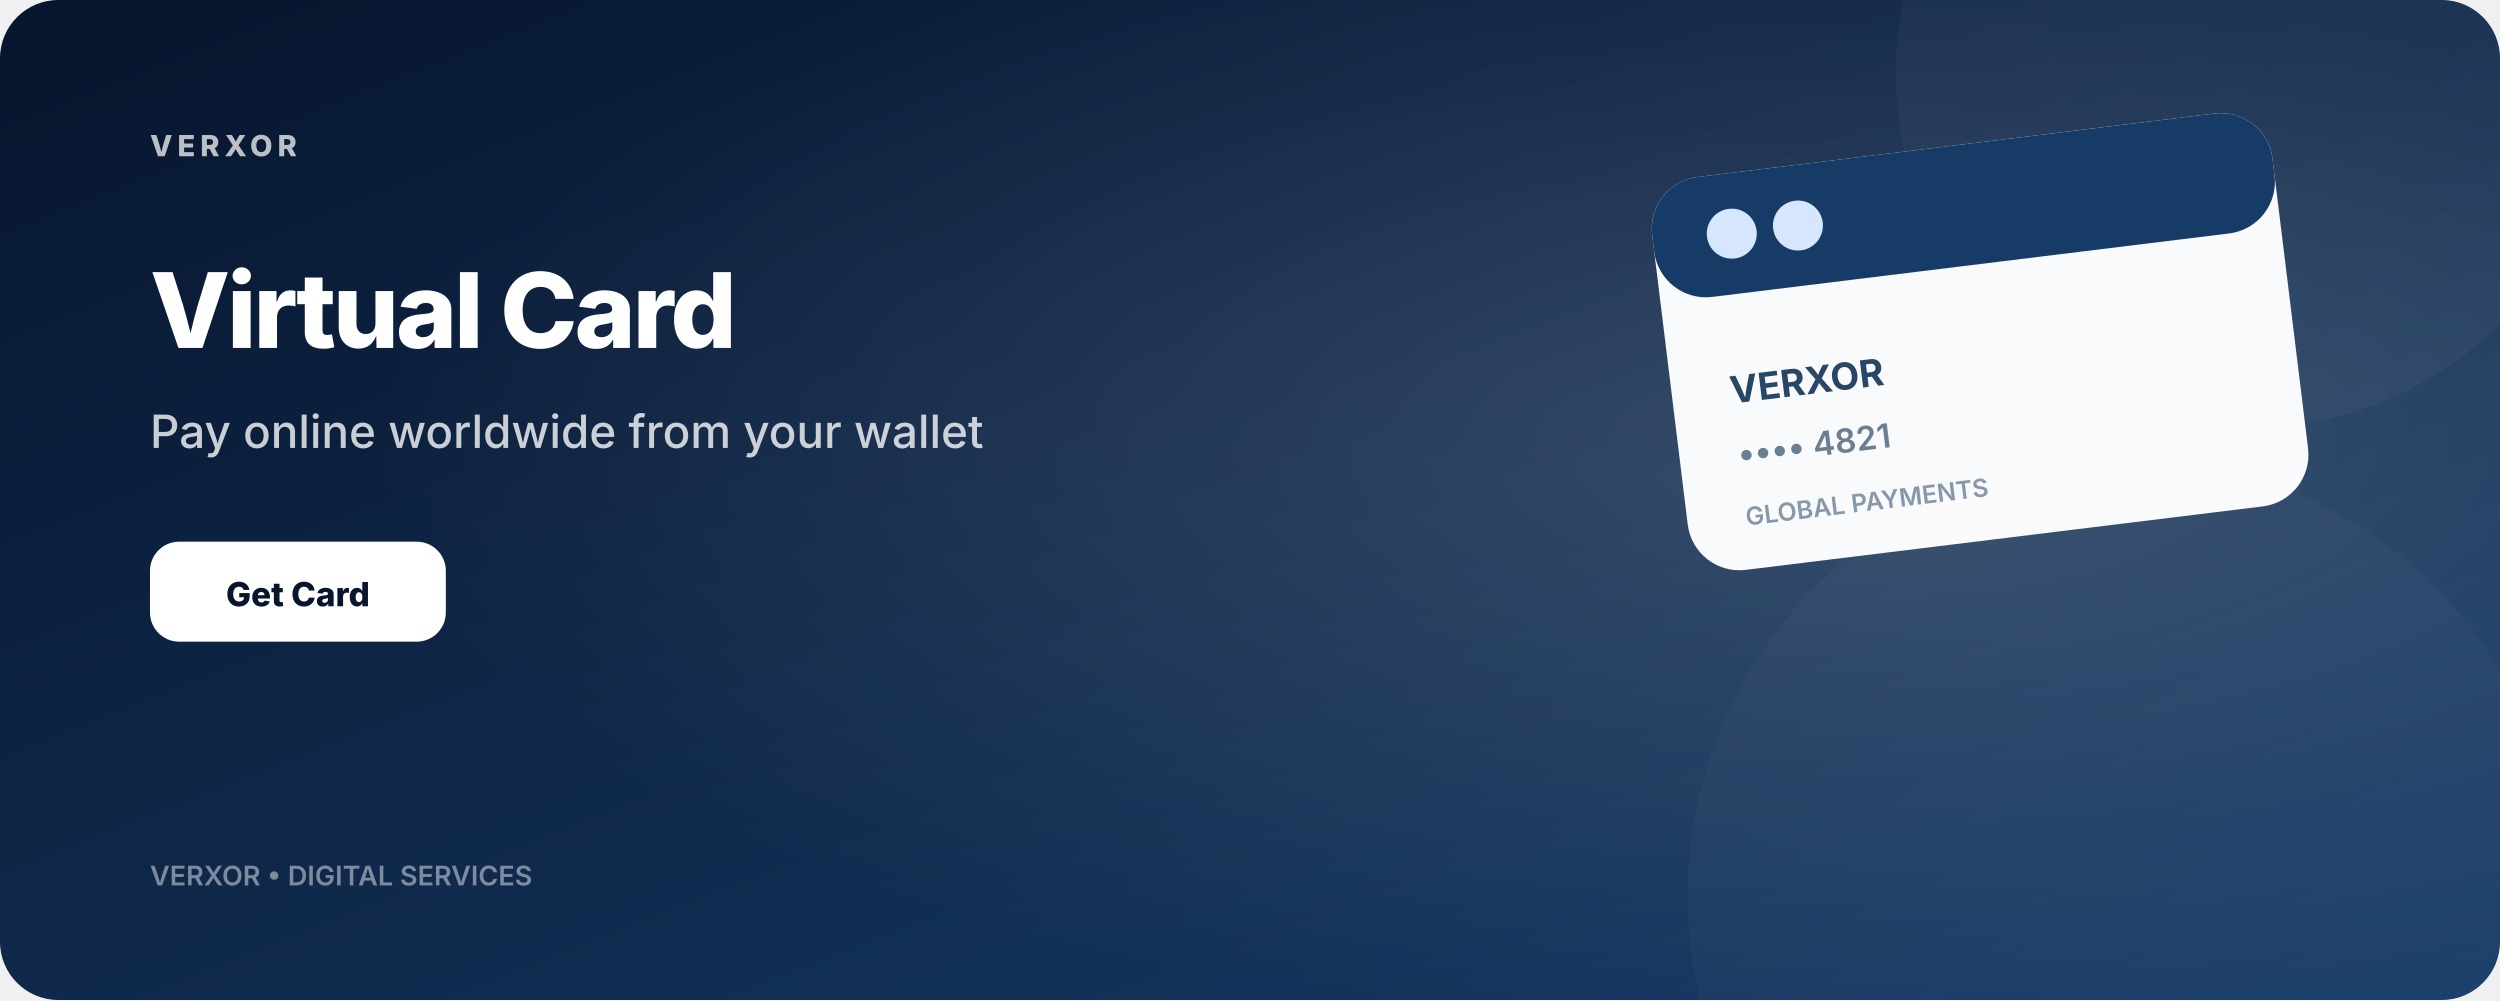
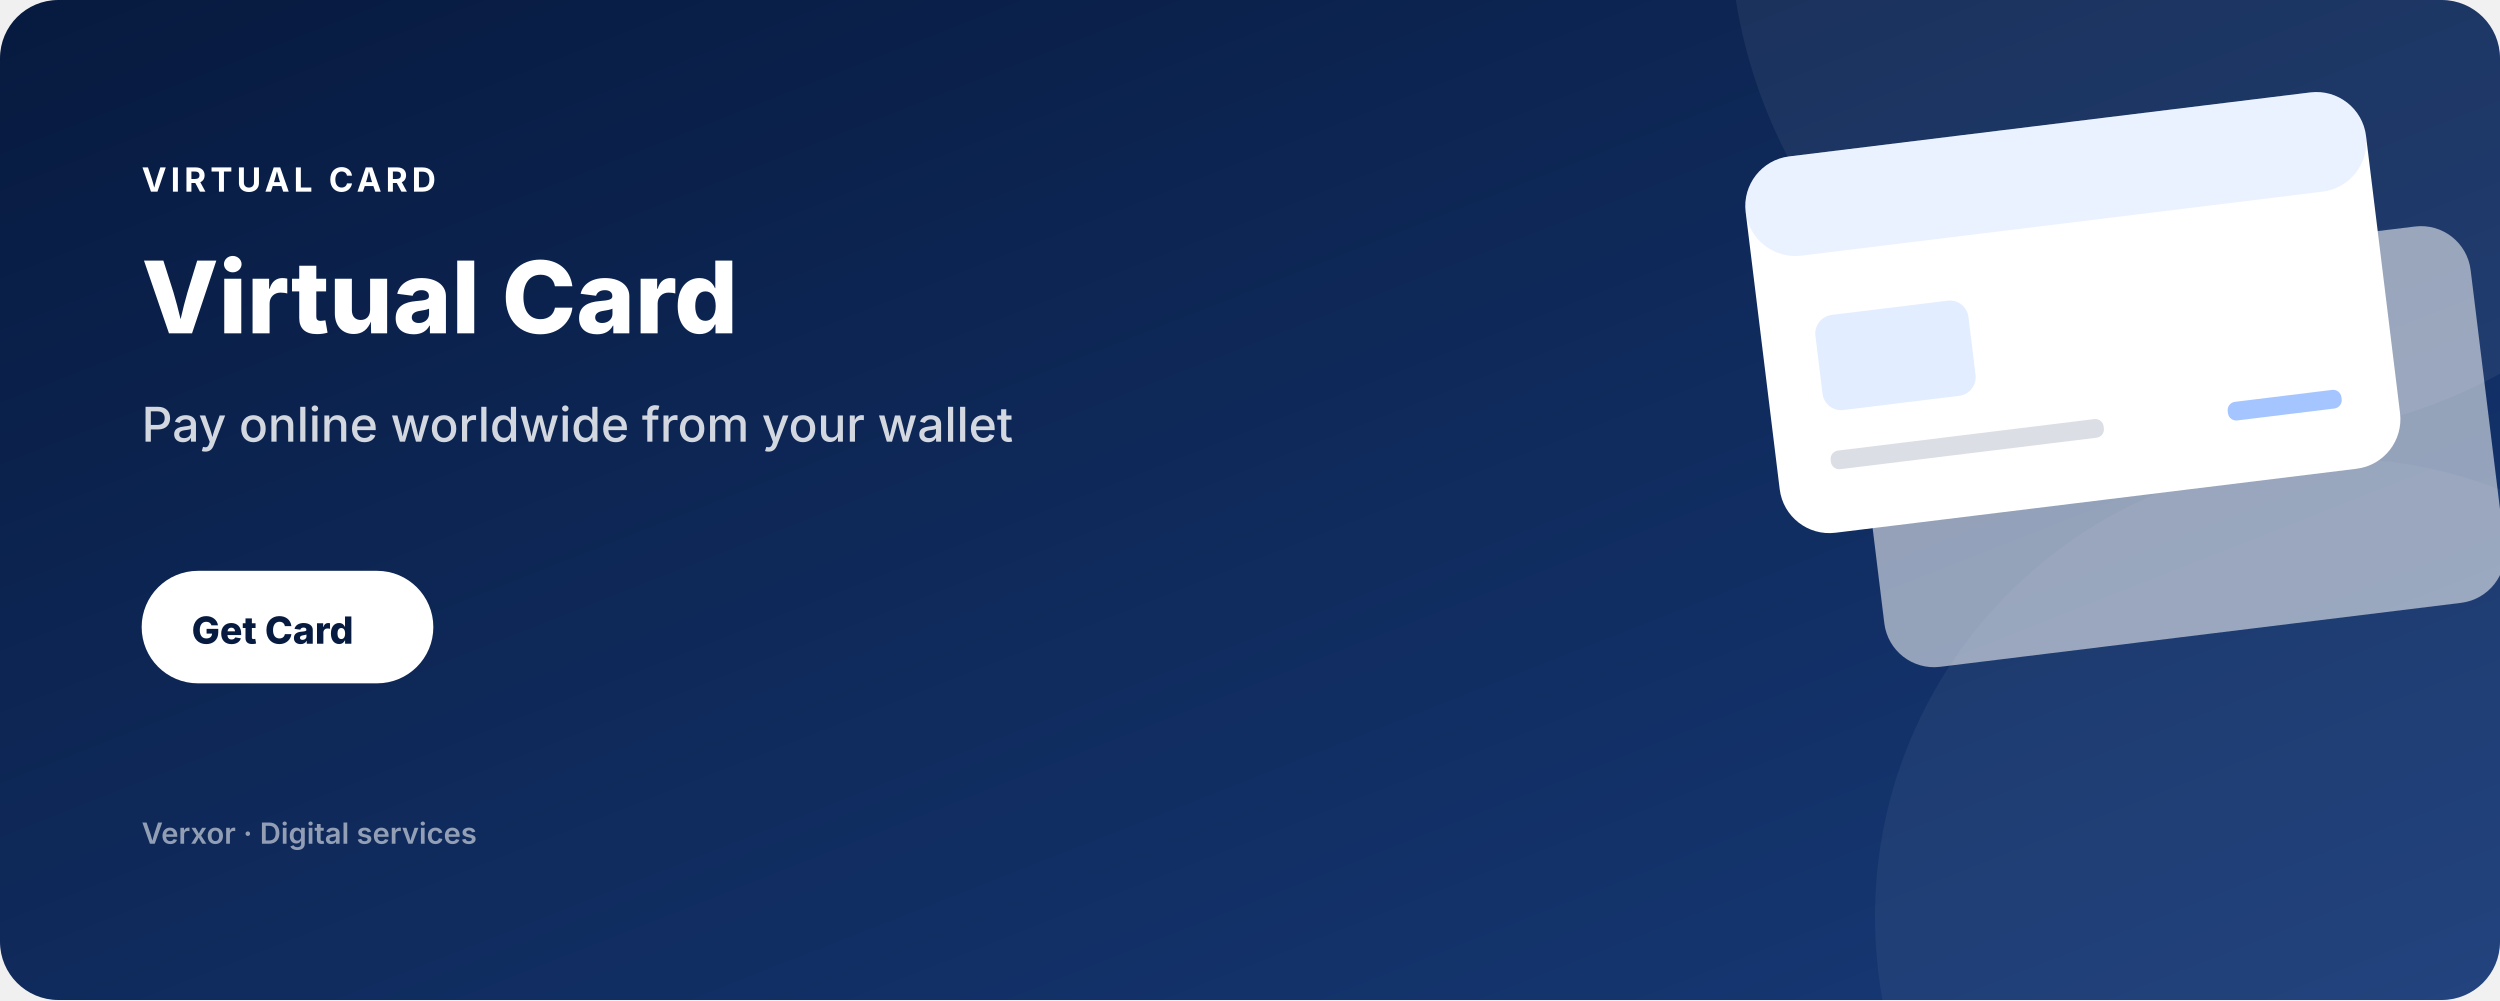
<svg xmlns="http://www.w3.org/2000/svg" width="1200" height="480" viewBox="0 0 1200 480">
  <defs>
    <linearGradient id="bg" x1="0" y1="0" x2="1" y2="1">
-       <stop offset="0" stop-color="#07152D" />
-       <stop offset="1" stop-color="#173B67" />
+       <stop stop-color="#071A3F" />
+       <stop offset="1" stop-color="#173A78" />
    </linearGradient>
-     <radialGradient id="glow" cx="75%" cy="45%" r="60%">
-       <stop offset="0" stop-color="#fff" stop-opacity=".16" />
-       <stop offset="1" stop-color="#fff" stop-opacity="0" />
-     </radialGradient>
  </defs>
  <rect width="1200" height="480" rx="28" fill="url(#bg)" />
-   <rect width="1200" height="480" rx="28" fill="url(#glow)" />
-   <circle cx="1080" cy="35" r="170" fill="#fff" opacity=".035" />
-   <circle cx="1020" cy="430" r="210" fill="#fff" opacity=".025" />
-   <g transform="translate(72 55)">
-     <text x="0" y="20" font-family="Inter,Arial,sans-serif" font-size="14" font-weight="800" letter-spacing="2.4" fill="#fff" opacity=".72">VERXOR</text>
-     <text x="0" y="112" font-family="Inter,Arial,sans-serif" font-size="50" font-weight="800" letter-spacing="-1.5" fill="#fff">Virtual Card</text>
-     <text x="0" y="160" font-family="Inter,Arial,sans-serif" font-size="22" font-weight="500" fill="#fff" opacity=".78">Pay online worldwide from your wallet</text>
-     <rect x="0" y="205" width="142" height="48" rx="14" fill="#fff" />
-     <text x="71" y="236" text-anchor="middle" font-family="Inter,Arial,sans-serif" font-size="16" font-weight="800" fill="#07152D">Get Card</text>
+   <circle cx="1080" cy="-40" r="250" fill="#fff" opacity=".06" />
+   <circle cx="1120" cy="440" r="220" fill="#fff" opacity=".05" />
+   <g font-family="Inter,Arial,sans-serif">
+     <text x="68" y="92" fill="#fff" font-size="16" font-weight="700" letter-spacing="2">VIRTUAL CARD</text>
+     <text x="68" y="160" fill="#fff" font-size="48" font-weight="800">Virtual Card</text>
+     <text x="68" y="212" fill="#fff" opacity=".82" font-size="23" font-weight="500">Pay online worldwide from your wallet</text>
+     <rect x="68" y="274" width="140" height="54" rx="27" fill="#fff" />
+     <text x="92" y="309" fill="#071A3F" font-size="18" font-weight="800">Get Card</text>
+     <text x="68" y="405" fill="#fff" opacity=".55" font-size="14" font-weight="600">Verxor · Digital services</text>
  </g>
-   <g transform="translate(790 88) rotate(-7)">
-     <rect width="300" height="190" rx="25" fill="#fff" opacity=".97" />
-     <rect width="300" height="58" rx="25" fill="#173B67" />
-     <circle cx="38" cy="29" r="12" fill="#D7E6FF" />
-     <circle cx="70" cy="29" r="12" fill="#D7E6FF" />
-     <text x="28" y="110" font-family="Inter,Arial" font-size="18" font-weight="700" fill="#284665">VERXOR</text>
-     <text x="28" y="140" font-family="Inter,Arial" font-size="16" font-weight="600" fill="#6B7E92">••••  4821</text>
-     <text x="28" y="169" font-family="Inter,Arial" font-size="12" font-weight="600" fill="#8798AA">GLOBAL PAYMENTS</text>
+   <g transform="translate(835 78) rotate(-7)">
+     <rect x="42" y="70" width="300" height="182" rx="24" fill="#fff" opacity=".55" />
+     <rect width="300" height="182" rx="24" fill="#fff" />
+     <rect width="300" height="48" rx="24" fill="#8DB7FF" opacity=".18" />
+     <rect x="26" y="78" width="74" height="46" rx="9" fill="#8DB7FF" opacity=".25" />
+     <rect x="26" y="143" width="132" height="9" rx="4" fill="#0B1F4D" opacity=".15" />
+     <rect x="218" y="143" width="55" height="9" rx="4" fill="#8DB7FF" opacity=".8" />
  </g>
-   <text x="72" y="425" font-family="Inter,Arial,sans-serif" font-size="13" font-weight="600" fill="#fff" opacity=".46">VERXOR • DIGITAL SERVICES</text>
</svg>
